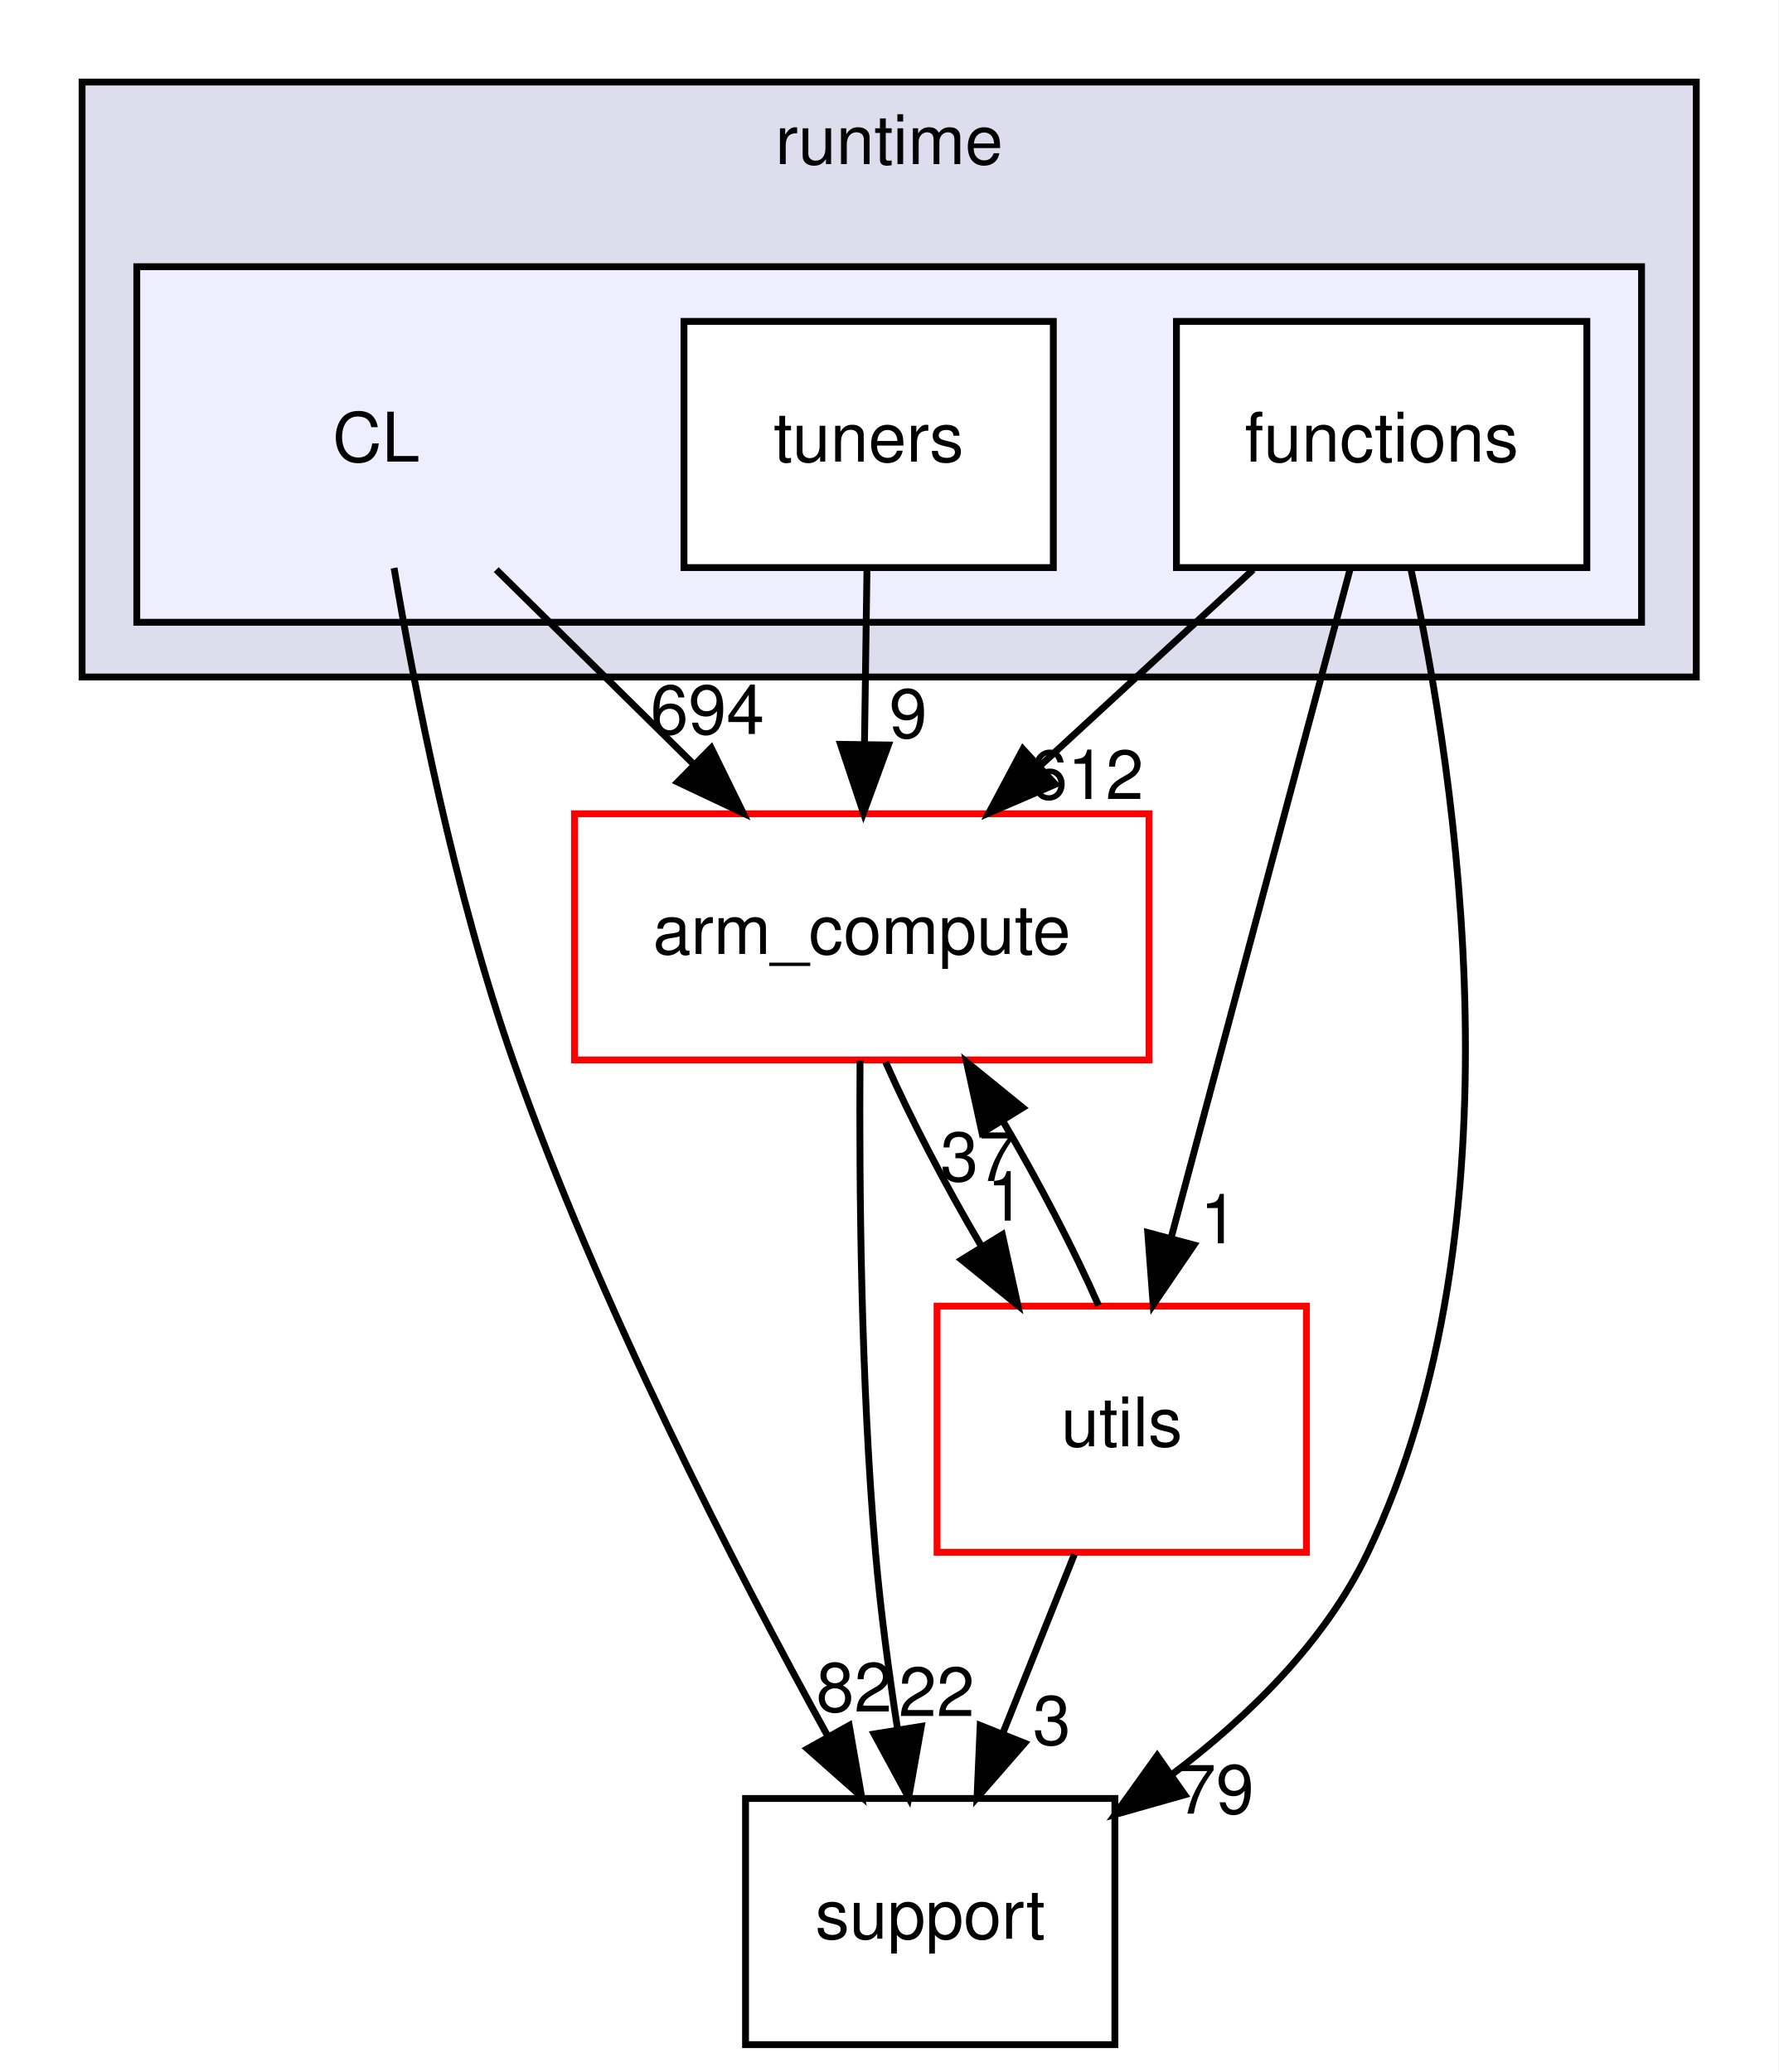
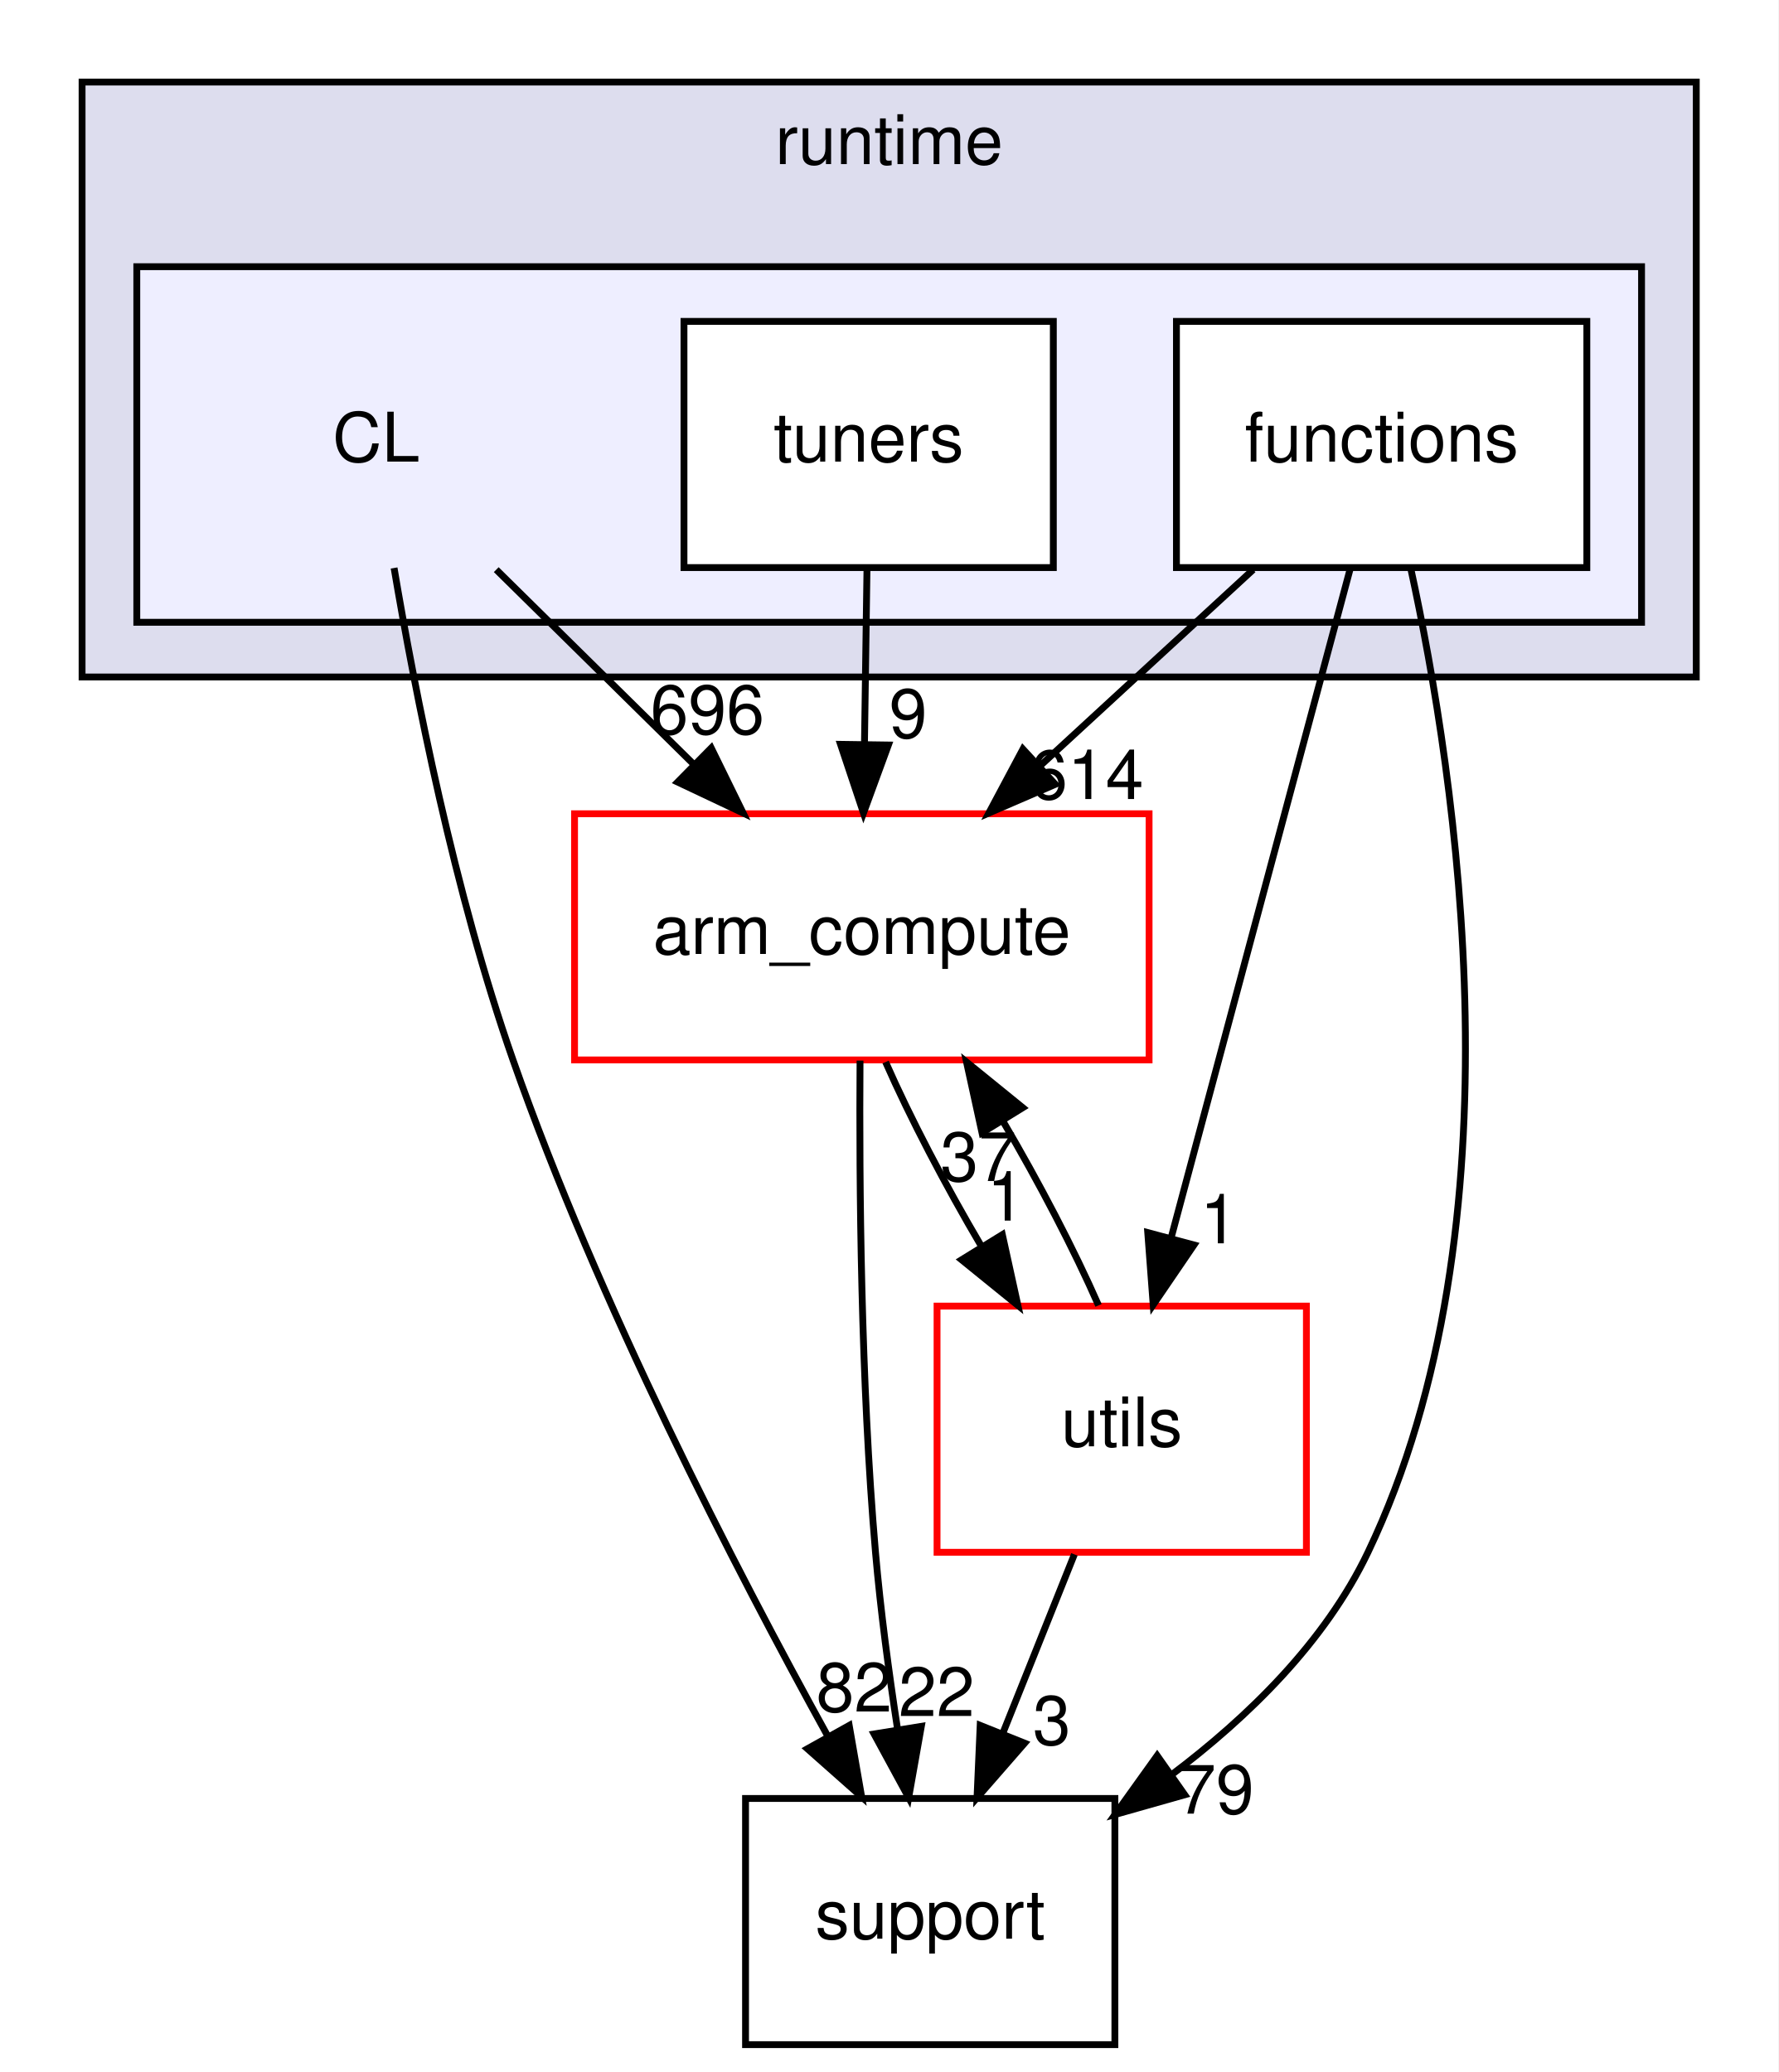
<svg xmlns="http://www.w3.org/2000/svg" xmlns:xlink="http://www.w3.org/1999/xlink" width="260pt" height="303pt" viewBox="0.00 0.00 260.00 303.00">
  <g id="graph0" class="graph" transform="scale(1 1) rotate(0) translate(4 299)">
    <polygon fill="white" stroke="none" points="-4,4 -4,-299 256,-299 256,4 -4,4" />
    <g id="clust1" class="cluster">
      <g id="a_clust1">
        <a xlink:href="dir_bf9f26469d00835ba20ff8d80ee5a804.xhtml" target="_top" xlink:title="runtime">
          <polygon fill="#ddddee" stroke="black" points="8,-200 8,-287 244,-287 244,-200 8,-200" />
          <text text-anchor="middle" x="126" y="-275" font-family="Helvetica,sans-Serif" font-size="10.00">runtime</text>
        </a>
      </g>
    </g>
    <g id="clust2" class="cluster">
      <g id="a_clust2">
        <a xlink:href="dir_43c3fdbf778d1fd99e2e38f09fddd920.xhtml" target="_top">
          <polygon fill="#eeeeff" stroke="black" points="16,-208 16,-260 236,-260 236,-208 16,-208" />
        </a>
      </g>
    </g>
    <g id="node1" class="node">
      <text text-anchor="middle" x="51" y="-231.5" font-family="Helvetica,sans-Serif" font-size="10.00">CL</text>
    </g>
    <g id="node5" class="node">
      <g id="a_node5">
        <a xlink:href="dir_214608ef36d61442cb2b0c1c4e9a7def.xhtml" target="_top" xlink:title="arm_compute">
          <polygon fill="white" stroke="red" points="164,-180 80,-180 80,-144 164,-144 164,-180" />
          <text text-anchor="middle" x="122" y="-159.5" font-family="Helvetica,sans-Serif" font-size="10.00">arm_compute</text>
        </a>
      </g>
    </g>
    <g id="edge9" class="edge">
      <path fill="none" stroke="black" d="M68.551,-215.697C77.234,-207.135 87.863,-196.656 97.348,-187.304" />
      <polygon fill="black" stroke="black" points="99.987,-189.617 104.651,-180.104 95.073,-184.633 99.987,-189.617" />
      <g id="a_edge9-headlabel">
-         <a xlink:href="dir_000064_000000.xhtml" target="_top" xlink:title="694">
-           <text text-anchor="middle" x="99.421" y="-191.663" font-family="Helvetica,sans-Serif" font-size="10.00">694</text>
+         <a xlink:href="dir_000064_000000.xhtml" target="_top" xlink:title="696">
+           <text text-anchor="middle" x="99.421" y="-191.663" font-family="Helvetica,sans-Serif" font-size="10.00">696</text>
        </a>
      </g>
    </g>
    <g id="node6" class="node">
      <g id="a_node6">
        <a xlink:href="dir_5815af820a9cc9481f1d0990a0d60286.xhtml" target="_top" xlink:title="support">
          <polygon fill="none" stroke="black" points="159,-36 105,-36 105,-0 159,-0 159,-36" />
          <text text-anchor="middle" x="132" y="-15.5" font-family="Helvetica,sans-Serif" font-size="10.00">support</text>
        </a>
      </g>
    </g>
    <g id="edge10" class="edge">
      <path fill="none" stroke="black" d="M53.616,-215.941C56.681,-197.779 62.452,-168.357 71,-144 83.48,-108.441 103.413,-69.782 117.075,-45.019" />
      <polygon fill="black" stroke="black" points="120.156,-46.681 121.975,-36.243 114.044,-43.268 120.156,-46.681" />
      <g id="a_edge10-headlabel">
        <a xlink:href="dir_000064_000152.xhtml" target="_top" xlink:title="82">
          <text text-anchor="middle" x="120.882" y="-48.703" font-family="Helvetica,sans-Serif" font-size="10.00">82</text>
        </a>
      </g>
    </g>
    <g id="node2" class="node">
      <g id="a_node2">
        <a xlink:href="dir_0304d3529340c629ae0050036d07056a.xhtml" target="_top" xlink:title="functions">
          <polygon fill="white" stroke="black" points="228,-252 168,-252 168,-216 228,-216 228,-252" />
          <text text-anchor="middle" x="198" y="-231.5" font-family="Helvetica,sans-Serif" font-size="10.00">functions</text>
        </a>
      </g>
    </g>
    <g id="node4" class="node">
      <g id="a_node4">
        <a xlink:href="dir_cbdb8362360e11eafe2fa3bc74cf0ffd.xhtml" target="_top" xlink:title="utils">
          <polygon fill="white" stroke="red" points="187,-108 133,-108 133,-72 187,-72 187,-108" />
          <text text-anchor="middle" x="160" y="-87.5" font-family="Helvetica,sans-Serif" font-size="10.00">utils</text>
        </a>
      </g>
    </g>
    <g id="edge6" class="edge">
      <path fill="none" stroke="black" d="M193.416,-215.871C186.911,-191.564 174.937,-146.819 167.229,-118.013" />
      <polygon fill="black" stroke="black" points="170.566,-116.945 164.6,-108.189 163.804,-118.754 170.566,-116.945" />
      <g id="a_edge6-headlabel">
        <a xlink:href="dir_000141_000036.xhtml" target="_top" xlink:title="1">
          <text text-anchor="middle" x="174.238" y="-117.183" font-family="Helvetica,sans-Serif" font-size="10.00">1</text>
        </a>
      </g>
    </g>
    <g id="edge7" class="edge">
      <path fill="none" stroke="black" d="M179.213,-215.697C169.826,-207.05 158.316,-196.449 148.087,-187.027" />
      <polygon fill="black" stroke="black" points="150.297,-184.305 140.57,-180.104 145.555,-189.454 150.297,-184.305" />
      <g id="a_edge7-headlabel">
-         <a xlink:href="dir_000141_000000.xhtml" target="_top" xlink:title="612">
-           <text text-anchor="middle" x="154.865" y="-182.152" font-family="Helvetica,sans-Serif" font-size="10.00">612</text>
+         <a xlink:href="dir_000141_000000.xhtml" target="_top" xlink:title="614">
+           <text text-anchor="middle" x="154.865" y="-182.152" font-family="Helvetica,sans-Serif" font-size="10.00">614</text>
        </a>
      </g>
    </g>
    <g id="edge8" class="edge">
      <path fill="none" stroke="black" d="M202.236,-215.97C208.909,-185.395 218.9,-119.921 196,-72 189.743,-58.907 178.523,-47.921 167.205,-39.407" />
      <polygon fill="black" stroke="black" points="169.21,-36.538 159.017,-33.65 165.184,-42.264 169.21,-36.538" />
      <g id="a_edge8-headlabel">
        <a xlink:href="dir_000141_000152.xhtml" target="_top" xlink:title="79">
          <text text-anchor="middle" x="173.784" y="-33.783" font-family="Helvetica,sans-Serif" font-size="10.00">79</text>
        </a>
      </g>
    </g>
    <g id="node3" class="node">
      <g id="a_node3">
        <a xlink:href="dir_50c9c9ef2ed96b9f05a6a6f40f0f5c9e.xhtml" target="_top" xlink:title="tuners">
          <polygon fill="white" stroke="black" points="150,-252 96,-252 96,-216 150,-216 150,-252" />
          <text text-anchor="middle" x="123" y="-231.5" font-family="Helvetica,sans-Serif" font-size="10.00">tuners</text>
        </a>
      </g>
    </g>
    <g id="edge1" class="edge">
      <path fill="none" stroke="black" d="M122.753,-215.697C122.643,-207.983 122.51,-198.712 122.387,-190.112" />
      <polygon fill="black" stroke="black" points="125.887,-190.053 122.244,-180.104 118.888,-190.153 125.887,-190.053" />
      <g id="a_edge1-headlabel">
        <a xlink:href="dir_000142_000000.xhtml" target="_top" xlink:title="9">
          <text text-anchor="middle" x="128.777" y="-191.107" font-family="Helvetica,sans-Serif" font-size="10.00">9</text>
        </a>
      </g>
    </g>
    <g id="edge2" class="edge">
      <path fill="none" stroke="black" d="M156.61,-108.104C153.057,-116.214 147.92,-126.076 142.616,-135.078" />
      <polygon fill="black" stroke="black" points="139.572,-133.346 137.309,-143.697 145.533,-137.017 139.572,-133.346" />
      <g id="a_edge2-headlabel">
        <a xlink:href="dir_000036_000000.xhtml" target="_top" xlink:title="37">
          <text text-anchor="middle" x="139.039" y="-126.297" font-family="Helvetica,sans-Serif" font-size="10.00">37</text>
        </a>
      </g>
    </g>
    <g id="edge3" class="edge">
      <path fill="none" stroke="black" d="M153.079,-71.697C149.925,-63.813 146.122,-54.304 142.619,-45.546" />
      <polygon fill="black" stroke="black" points="145.805,-44.089 138.842,-36.104 139.306,-46.689 145.805,-44.089" />
      <g id="a_edge3-headlabel">
        <a xlink:href="dir_000036_000152.xhtml" target="_top" xlink:title="3">
          <text text-anchor="middle" x="149.777" y="-43.872" font-family="Helvetica,sans-Serif" font-size="10.00">3</text>
        </a>
      </g>
    </g>
    <g id="edge4" class="edge">
      <path fill="none" stroke="black" d="M125.478,-143.697C129.056,-135.559 134.208,-125.689 139.514,-116.701" />
      <polygon fill="black" stroke="black" points="142.546,-118.452 144.82,-108.104 136.589,-114.776 142.546,-118.452" />
      <g id="a_edge4-headlabel">
        <a xlink:href="dir_000000_000036.xhtml" target="_top" xlink:title="1">
          <text text-anchor="middle" x="143.075" y="-120.502" font-family="Helvetica,sans-Serif" font-size="10.00">1</text>
        </a>
      </g>
    </g>
    <g id="edge5" class="edge">
      <path fill="none" stroke="black" d="M121.74,-143.903C121.617,-125.959 121.846,-96.945 124,-72 124.732,-63.526 125.961,-54.346 127.239,-46.045" />
      <polygon fill="black" stroke="black" points="130.702,-46.551 128.85,-36.12 123.793,-45.43 130.702,-46.551" />
      <g id="a_edge5-headlabel">
        <a xlink:href="dir_000000_000152.xhtml" target="_top" xlink:title="22">
          <text text-anchor="middle" x="132.929" y="-48.055" font-family="Helvetica,sans-Serif" font-size="10.00">22</text>
        </a>
      </g>
    </g>
  </g>
</svg>
